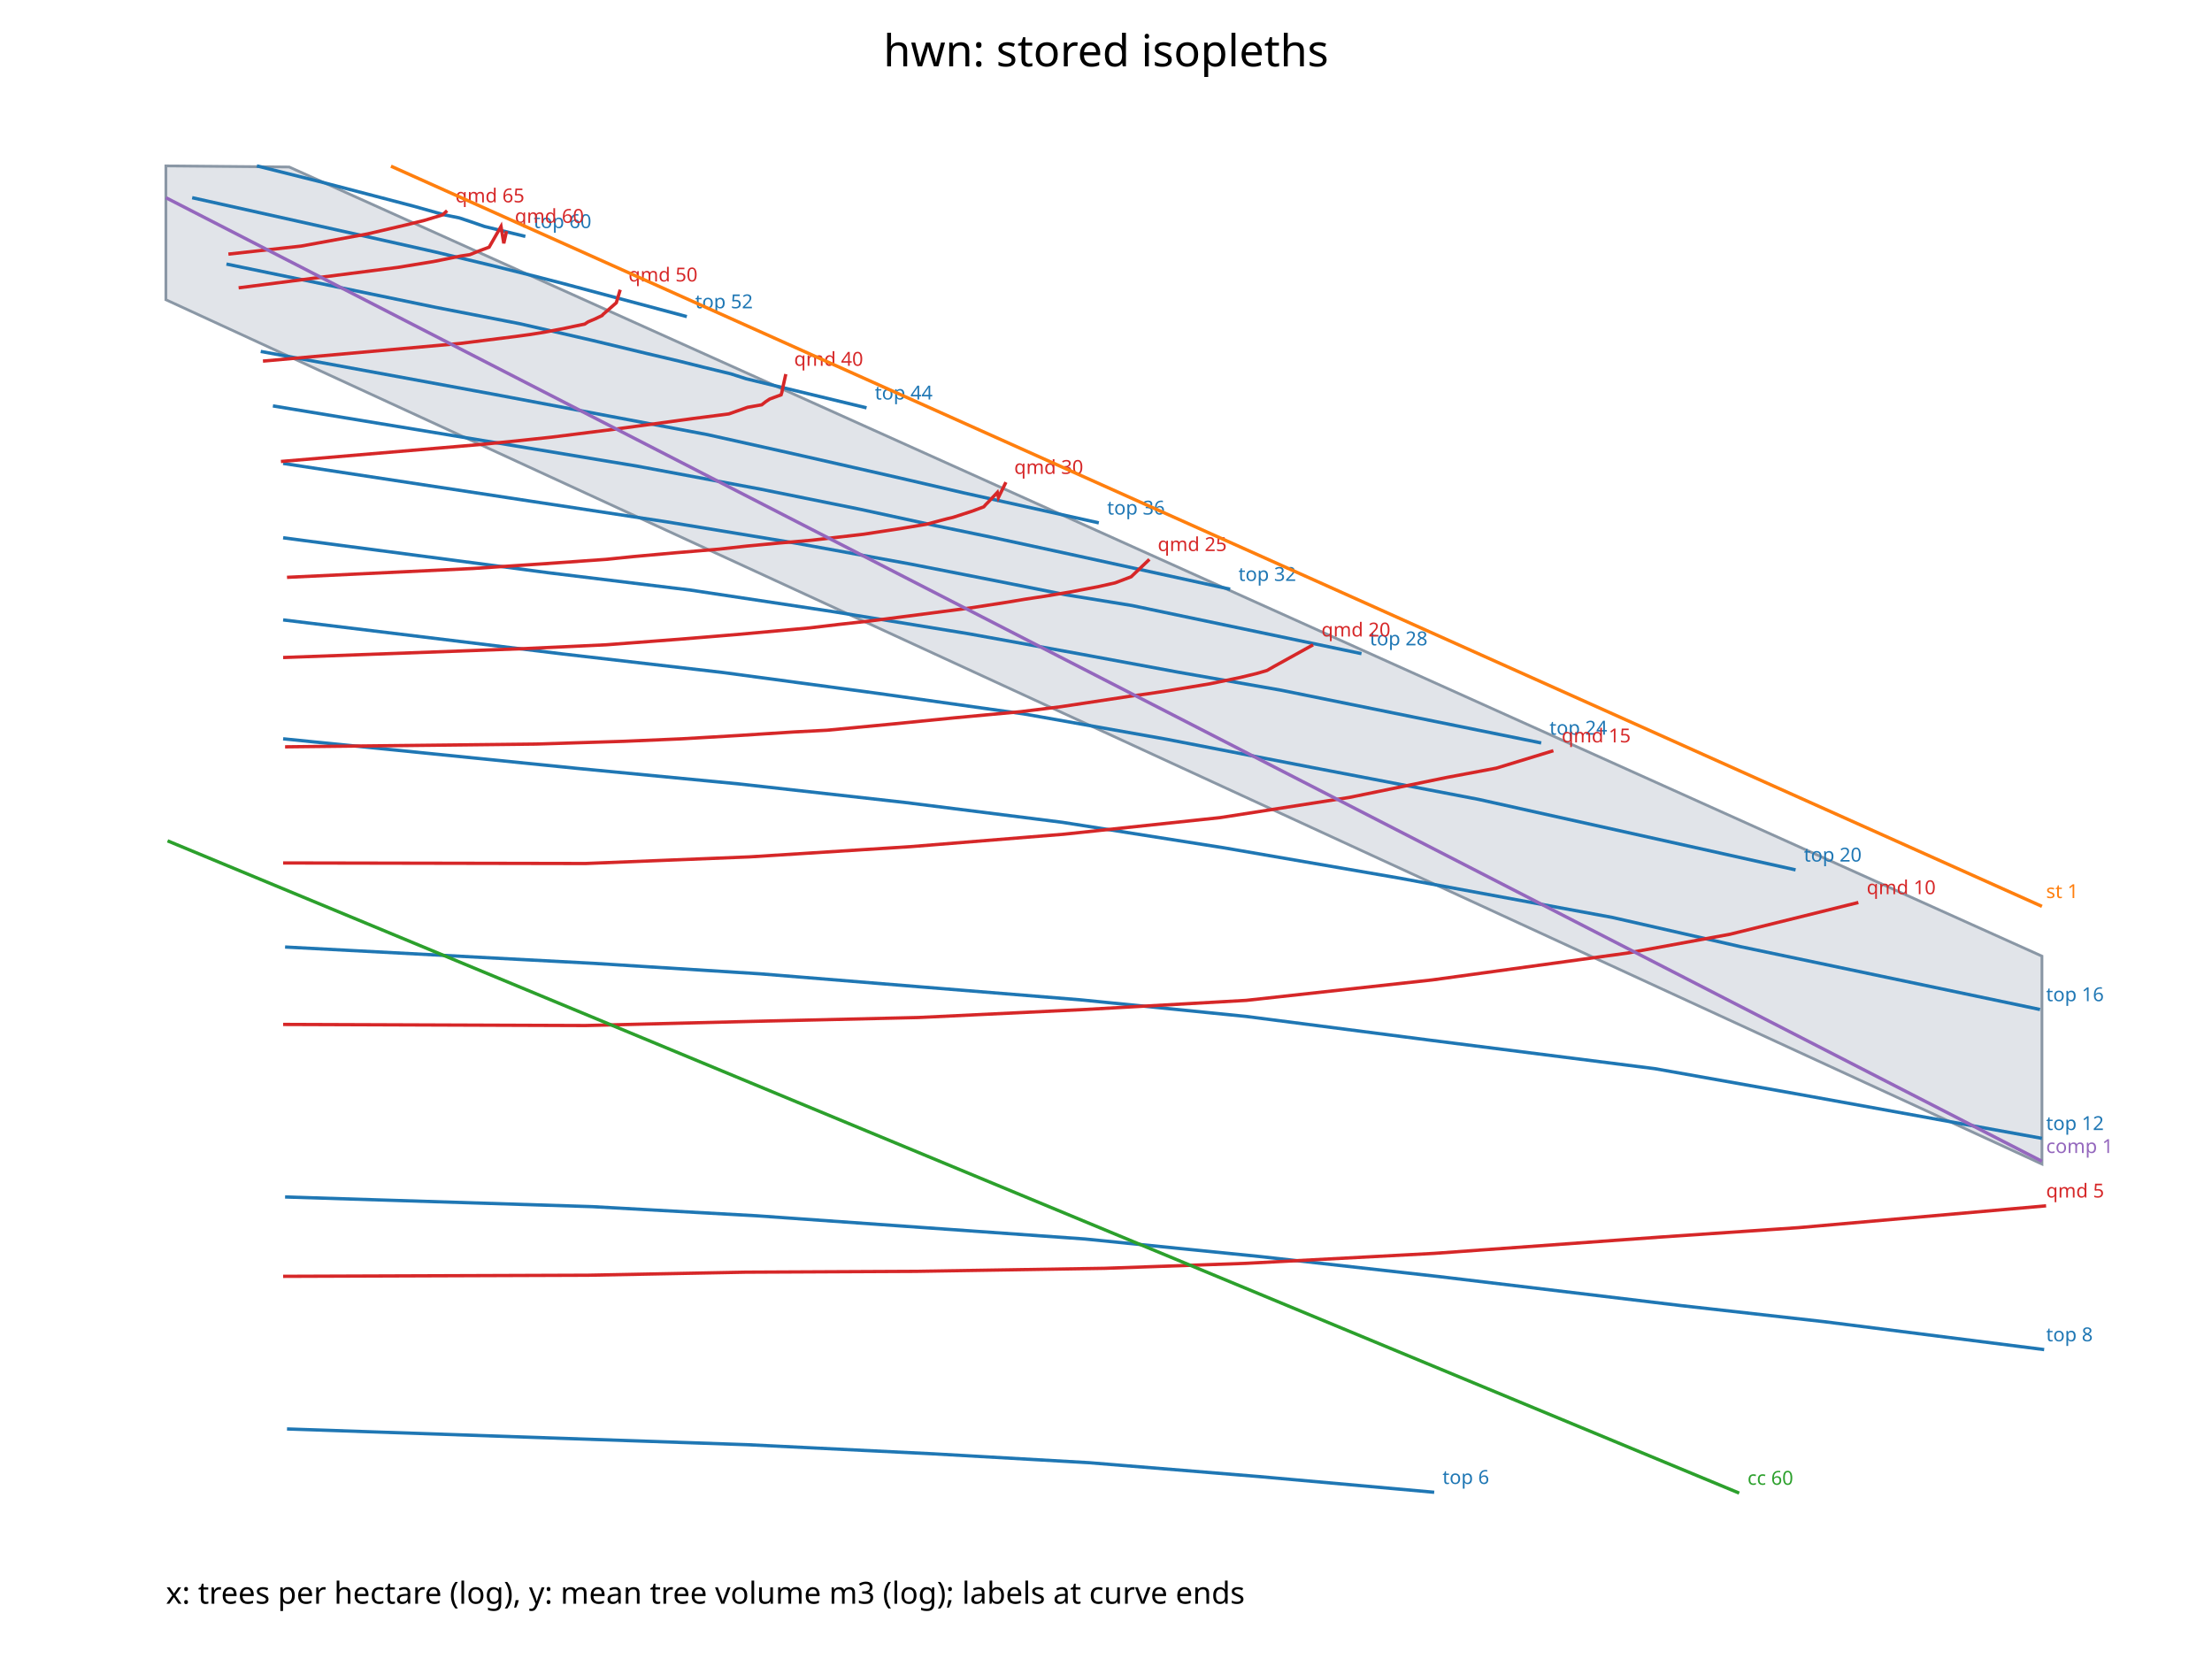
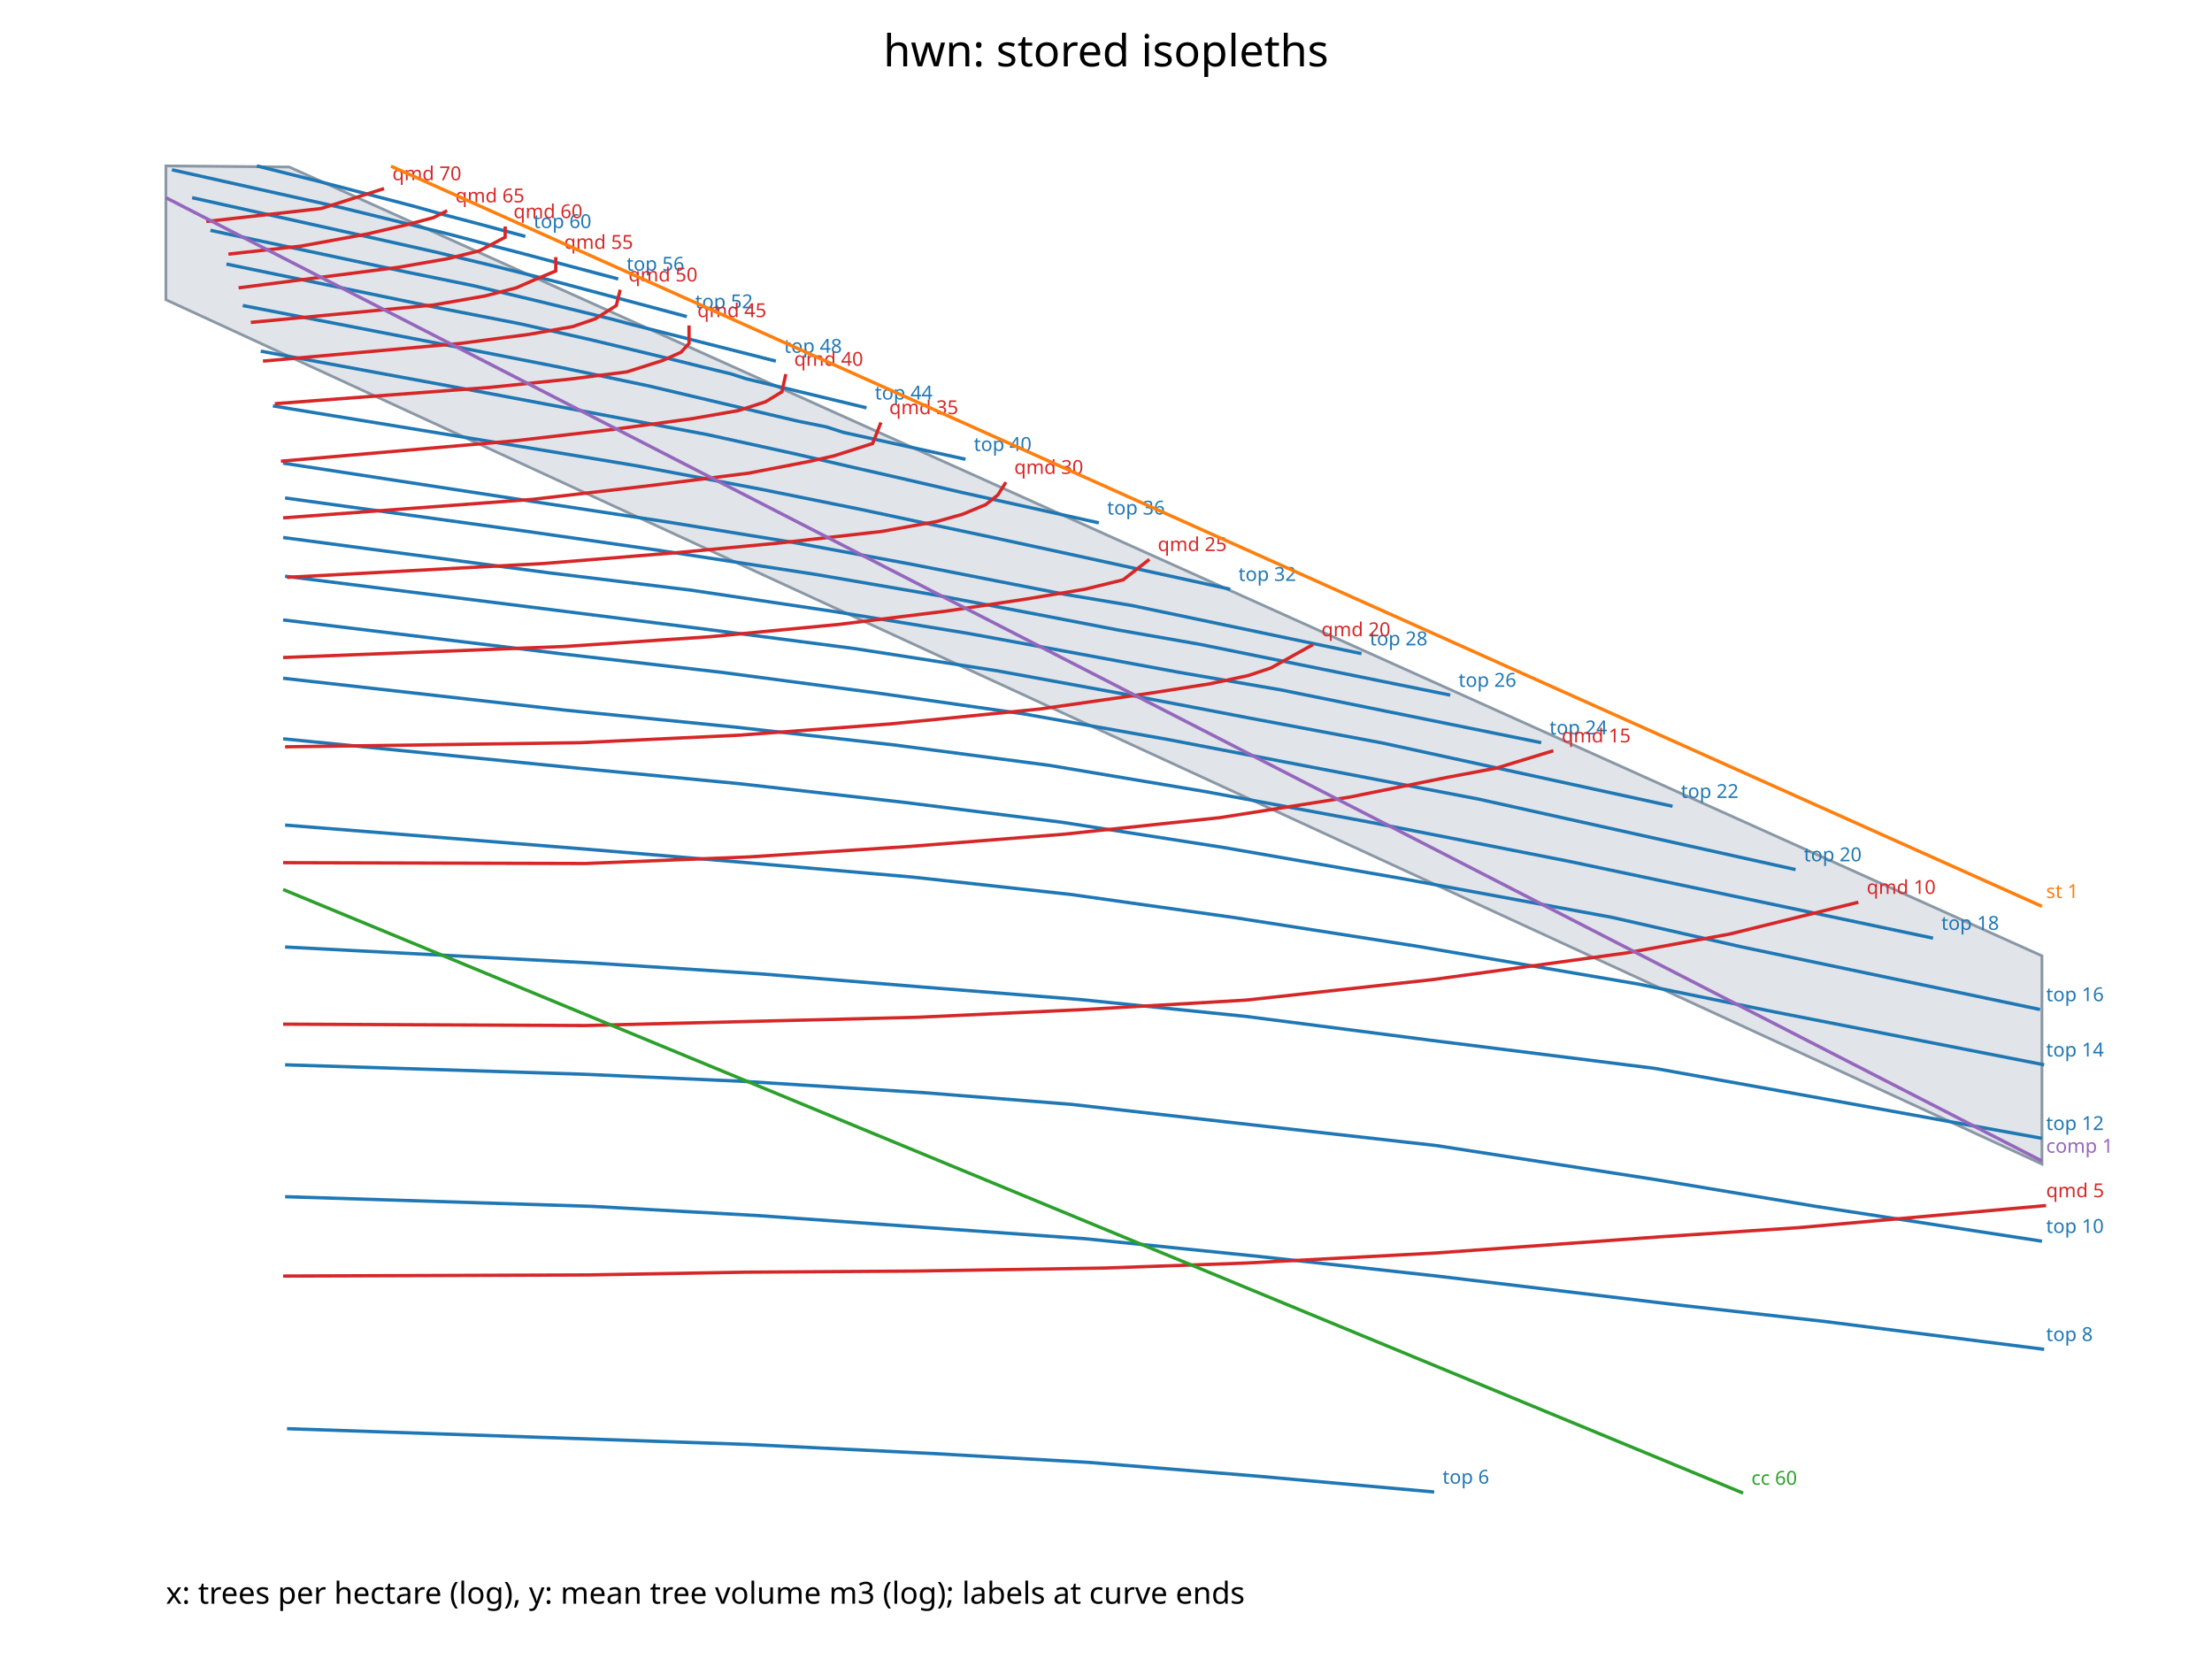
<svg xmlns="http://www.w3.org/2000/svg" viewBox="0 0 800 600">
  <rect width="100%" height="100%" fill="#ffffff" />
  <text x="400" y="24" text-anchor="middle" font-family="sans-serif" font-size="16">hwn: stored isopleths</text>
-   <polygon fill="#c9ced6" fill-opacity="0.55" stroke="#8a97a5" stroke-width="1" points="104.6,60.4 738.5,345.8 738.5,421.0 60.0,108.4 60.0,60.0" />
-   <polyline fill="none" stroke="#1f77b4" stroke-width="1.2" points="92.9,60.0 114.9,65.5 135.2,70.8 149.7,74.6 160.7,77.7 166.1,78.8 170.6,80.3 175.2,81.9 190.0,85.5" />
-   <text x="193.0" y="82.5" font-family="sans-serif" font-size="7" fill="#1f77b4">top 60</text>
+   <polygon fill="#c9ced6" fill-opacity="0.55" stroke="#8a97a5" stroke-width="1" points="104.6,60.4 738.5,345.7 738.5,421.0 60.0,108.4 60.0,60.0" />
+   <polyline fill="none" stroke="#1f77b4" stroke-width="1.2" points="103.8,516.7 270.4,522.4 337.6,525.7 393.8,528.9 455.1,533.9 518.7,539.6" />
+   <text x="521.7" y="536.6" font-family="sans-serif" font-size="7" fill="#1f77b4">top 6</text>
+   <polyline fill="none" stroke="#1f77b4" stroke-width="1.2" points="103.1,432.8 214.2,436.3 273.6,439.6 334.4,443.9 392.4,448.0 456.2,454.5 520.5,461.6 608.1,472.1 659.7,477.9 739.3,488.0" />
+   <text x="740.0" y="485.0" font-family="sans-serif" font-size="7" fill="#1f77b4">top 8</text>
+   <polyline fill="none" stroke="#1f77b4" stroke-width="1.2" points="103.1,385.1 210.7,388.5 269.1,391.1 334.4,395.2 387.4,399.4 447.4,406.2 519.4,414.3 599.3,426.7 656.7,436.3 738.5,448.9" />
+   <text x="740.0" y="445.9" font-family="sans-serif" font-size="7" fill="#1f77b4">top 10</text>
+   <polyline fill="none" stroke="#1f77b4" stroke-width="1.2" points="103.1,342.5 214.6,348.3 275.0,352.2 334.0,357.0 390.7,361.5 450.6,367.6 517.2,376.2 598.5,386.4 649.1,395.5 738.5,411.7" />
+   <text x="740.0" y="408.7" font-family="sans-serif" font-size="7" fill="#1f77b4">top 12</text>
+   <polyline fill="none" stroke="#1f77b4" stroke-width="1.2" points="103.1,298.4 213.1,307.2 270.1,312.0 329.9,317.2 387.3,323.5 446.7,331.9 512.4,342.2 592.5,355.9 641.9,366.0 739.3,385.1" />
+   <text x="740.0" y="382.1" font-family="sans-serif" font-size="7" fill="#1f77b4">top 14</text>
+   <polyline fill="none" stroke="#1f77b4" stroke-width="1.2" points="102.4,267.2 208.8,277.8 267.1,283.4 327.1,290.2 384.2,297.4 442.5,306.5 506.2,317.6 583.1,331.8 629.6,342.4 737.8,365.1" />
+   <text x="740.0" y="362.1" font-family="sans-serif" font-size="7" fill="#1f77b4">top 16</text>
+   <polyline fill="none" stroke="#1f77b4" stroke-width="1.2" points="102.4,245.3 205.0,256.9 266.2,263.0 323.2,269.4 379.5,276.8 436.0,286.3 496.2,297.5 567.4,311.5 699.1,339.3" />
+   <text x="702.1" y="336.3" font-family="sans-serif" font-size="7" fill="#1f77b4">top 18</text>
+   <polyline fill="none" stroke="#1f77b4" stroke-width="1.2" points="102.4,224.2 203.4,236.5 261.3,243.2 317.7,250.7 370.3,258.2 422.1,267.4 474.7,277.5 534.7,289.0 649.4,314.5" />
+   <text x="652.4" y="311.5" font-family="sans-serif" font-size="7" fill="#1f77b4">top 20</text>
+   <polyline fill="none" stroke="#1f77b4" stroke-width="1.2" points="103.1,208.4 201.0,220.7 255.5,227.6 309.3,234.6 360.6,242.6 407.0,251.1 451.4,259.6 499.9,268.7 604.9,291.6" />
+   <text x="607.9" y="288.6" font-family="sans-serif" font-size="7" fill="#1f77b4">top 22</text>
+   <polyline fill="none" stroke="#1f77b4" stroke-width="1.2" points="102.4,194.4 198.0,207.1 249.6,213.4 301.9,221.2 350.3,229.1 390.5,236.5 426.1,243.1 463.2,249.5 557.4,268.6" />
+   <text x="560.4" y="265.6" font-family="sans-serif" font-size="7" fill="#1f77b4">top 24</text>
+   <polyline fill="none" stroke="#1f77b4" stroke-width="1.2" points="103.1,180.1 189.3,192.0 238.0,199.0 294.7,207.7 339.4,215.4 374.6,222.1 404.1,227.8 433.8,233.0 524.5,251.4" />
+   <text x="527.5" y="248.4" font-family="sans-serif" font-size="7" fill="#1f77b4">top 26</text>
+   <polyline fill="none" stroke="#1f77b4" stroke-width="1.2" points="102.4,167.5 192.2,181.3 240.9,188.7 287.6,196.3 329.3,204.0 360.9,210.2 385.4,215.0 409.4,219.0 492.4,236.4" />
+   <text x="495.4" y="233.4" font-family="sans-serif" font-size="7" fill="#1f77b4">top 28</text>
+   <polyline fill="none" stroke="#1f77b4" stroke-width="1.2" points="98.7,146.8 187.8,161.4 230.5,168.5 275.0,176.9 311.6,184.3 338.3,190.0 358.6,194.3 386.8,200.4 444.9,213.1" />
+   <text x="447.9" y="210.1" font-family="sans-serif" font-size="7" fill="#1f77b4">top 32</text>
+   <polyline fill="none" stroke="#1f77b4" stroke-width="1.2" points="94.3,127.0 178.6,142.6 220.4,150.5 255.9,157.2 287.3,164.1 309.3,169.2 325.1,172.8 348.3,178.2 397.4,189.1" />
+   <text x="400.4" y="186.1" font-family="sans-serif" font-size="7" fill="#1f77b4">top 36</text>
+   <polyline fill="none" stroke="#1f77b4" stroke-width="1.2" points="87.8,110.5 169.3,126.3 202.4,132.8 234.7,139.6 262.2,146.1 278.7,150.0 288.5,152.3 298.9,154.4 305.1,156.4 349.2,166.1" />
+   <text x="352.2" y="163.1" font-family="sans-serif" font-size="7" fill="#1f77b4">top 40</text>
+   <polyline fill="none" stroke="#1f77b4" stroke-width="1.2" points="81.9,95.5 157.3,111.1 188.1,117.1 214.2,123.0 233.7,127.7 246.0,130.7 254.4,132.8 264.3,135.2 269.9,137.0 313.4,147.5" />
+   <text x="316.4" y="144.5" font-family="sans-serif" font-size="7" fill="#1f77b4">top 44</text>
+   <polyline fill="none" stroke="#1f77b4" stroke-width="1.2" points="76.1,83.3 146.6,98.3 171.1,103.3 193.8,108.7 210.6,112.8 221.2,115.4 228.6,117.4 280.6,130.6" />
+   <text x="283.6" y="127.6" font-family="sans-serif" font-size="7" fill="#1f77b4">top 48</text>
  <polyline fill="none" stroke="#1f77b4" stroke-width="1.2" points="69.5,71.5 134.6,86.0 157.3,91.1 177.8,96.0 194.2,100.1 203.5,102.5 248.4,114.5" />
  <text x="251.4" y="111.5" font-family="sans-serif" font-size="7" fill="#1f77b4">top 52</text>
-   <polyline fill="none" stroke="#1f77b4" stroke-width="1.2" points="81.9,95.5 157.3,111.1 188.1,117.1 214.2,123.1 233.7,127.8 246.0,130.7 254.4,132.8 264.3,135.2 269.9,137.0 313.4,147.5" />
-   <text x="316.4" y="144.5" font-family="sans-serif" font-size="7" fill="#1f77b4">top 44</text>
-   <polyline fill="none" stroke="#1f77b4" stroke-width="1.2" points="94.3,127.1 178.6,142.6 220.4,150.5 255.9,157.2 287.3,164.2 309.3,169.2 325.1,172.8 348.3,178.2 397.4,189.1" />
-   <text x="400.4" y="186.1" font-family="sans-serif" font-size="7" fill="#1f77b4">top 36</text>
-   <polyline fill="none" stroke="#1f77b4" stroke-width="1.2" points="98.7,146.8 187.8,161.5 230.5,168.6 275.0,176.9 311.6,184.3 338.3,190.1 358.6,194.3 386.8,200.4 444.9,213.1" />
-   <text x="447.9" y="210.1" font-family="sans-serif" font-size="7" fill="#1f77b4">top 32</text>
-   <polyline fill="none" stroke="#1f77b4" stroke-width="1.2" points="102.4,167.6 192.2,181.3 240.9,188.7 287.6,196.4 329.3,204.0 360.9,210.2 385.4,215.1 409.4,219.0 492.4,236.4" />
-   <text x="495.4" y="233.4" font-family="sans-serif" font-size="7" fill="#1f77b4">top 28</text>
-   <polyline fill="none" stroke="#1f77b4" stroke-width="1.2" points="102.4,194.5 198.0,207.1 249.6,213.4 301.9,221.3 350.3,229.2 390.5,236.5 426.1,243.1 463.2,249.6 557.4,268.7" />
-   <text x="560.4" y="265.7" font-family="sans-serif" font-size="7" fill="#1f77b4">top 24</text>
-   <polyline fill="none" stroke="#1f77b4" stroke-width="1.2" points="102.4,224.2 203.4,236.5 261.3,243.2 317.7,250.8 370.3,258.2 422.1,267.4 474.7,277.6 534.7,289.1 649.4,314.6" />
-   <text x="652.4" y="311.6" font-family="sans-serif" font-size="7" fill="#1f77b4">top 20</text>
-   <polyline fill="none" stroke="#1f77b4" stroke-width="1.2" points="102.4,267.2 208.8,277.9 267.1,283.5 327.1,290.2 384.2,297.4 442.5,306.6 506.2,317.6 583.1,331.8 629.6,342.4 737.8,365.1" />
-   <text x="740.0" y="362.1" font-family="sans-serif" font-size="7" fill="#1f77b4">top 16</text>
-   <polyline fill="none" stroke="#1f77b4" stroke-width="1.2" points="103.1,342.5 214.6,348.4 275.0,352.2 334.0,357.0 390.7,361.6 450.6,367.6 517.2,376.2 598.5,386.5 649.1,395.5 738.5,411.7" />
-   <text x="740.0" y="408.7" font-family="sans-serif" font-size="7" fill="#1f77b4">top 12</text>
-   <polyline fill="none" stroke="#1f77b4" stroke-width="1.2" points="103.1,432.9 214.2,436.4 273.6,439.7 334.4,444.0 392.4,448.1 456.2,454.5 520.5,461.7 608.1,472.2 659.7,478.0 739.3,488.1" />
-   <text x="740.0" y="485.1" font-family="sans-serif" font-size="7" fill="#1f77b4">top 8</text>
-   <polyline fill="none" stroke="#1f77b4" stroke-width="1.2" points="103.8,516.8 270.4,522.5 337.6,525.8 393.8,529.0 455.1,534.0 518.7,539.7" />
-   <text x="521.7" y="536.7" font-family="sans-serif" font-size="7" fill="#1f77b4">top 6</text>
-   <polyline fill="none" stroke="#d62728" stroke-width="1.2" points="82.6,91.9 108.9,89.0 132.9,84.6 146.6,81.4 153.5,79.7 156.8,78.7 160.1,77.7 161.7,76.2" />
+   <polyline fill="none" stroke="#1f77b4" stroke-width="1.2" points="62.2,61.4 123.5,75.1 147.1,80.9 163.6,85.0 177.8,88.8 186.0,90.9 223.6,100.9" />
+   <text x="226.6" y="97.9" font-family="sans-serif" font-size="7" fill="#1f77b4">top 56</text>
+   <polyline fill="none" stroke="#1f77b4" stroke-width="1.2" points="92.9,60.0 114.9,65.5 135.2,70.8 149.7,74.6 160.7,77.7 170.6,80.3 190.0,85.5" />
+   <text x="193.0" y="82.5" font-family="sans-serif" font-size="7" fill="#1f77b4">top 60</text>
+   <polyline fill="none" stroke="#d62728" stroke-width="1.2" points="102.4,461.5 212.7,461.1 269.6,460.1 331.0,459.7 399.6,458.6 450.7,456.8 518.7,453.2 600.5,447.3 650.4,444.0 740.0,436.0" />
+   <text x="740.0" y="433.0" font-family="sans-serif" font-size="7" fill="#d62728">qmd 5</text>
+   <polyline fill="none" stroke="#d62728" stroke-width="1.2" points="102.4,370.4 211.7,370.9 271.8,369.4 332.1,367.9 392.3,365.1 450.7,361.7 518.0,354.3 588.5,344.6 625.6,337.8 672.1,326.3" />
+   <text x="675.1" y="323.3" font-family="sans-serif" font-size="7" fill="#d62728">qmd 10</text>
+   <polyline fill="none" stroke="#d62728" stroke-width="1.2" points="102.4,312.0 211.7,312.3 271.1,309.9 329.3,306.1 384.8,301.7 441.3,295.7 488.0,288.3 523.1,281.2 541.2,277.8 561.8,271.5" />
+   <text x="564.8" y="268.5" font-family="sans-serif" font-size="7" fill="#d62728">qmd 15</text>
+   <polyline fill="none" stroke="#d62728" stroke-width="1.2" points="103.1,270.1 209.9,268.6 267.1,265.9 322.2,261.8 376.3,256.4 415.3,250.8 437.6,247.3 451.5,244.3 459.6,241.6 474.9,233.1" />
+   <text x="477.9" y="230.1" font-family="sans-serif" font-size="7" fill="#d62728">qmd 20</text>
+   <polyline fill="none" stroke="#d62728" stroke-width="1.2" points="102.4,237.8 204.3,233.8 256.5,230.3 303.6,225.8 342.3,221.0 370.8,216.7 392.3,213.1 406.2,209.7 415.7,202.3" />
+   <text x="418.7" y="199.3" font-family="sans-serif" font-size="7" fill="#d62728">qmd 25</text>
+   <polyline fill="none" stroke="#d62728" stroke-width="1.2" points="103.8,208.8 196.6,203.8 244.5,199.9 281.7,196.4 318.9,192.2 338.8,188.6 348.1,186.0 356.5,182.5 360.9,179.0 363.8,174.4" />
+   <text x="366.8" y="171.4" font-family="sans-serif" font-size="7" fill="#d62728">qmd 30</text>
+   <polyline fill="none" stroke="#d62728" stroke-width="1.2" points="102.4,187.3 192.6,180.6 235.3,175.6 270.9,171.1 292.6,166.9 301.5,164.9 315.6,160.4 318.6,152.8" />
+   <text x="321.6" y="149.8" font-family="sans-serif" font-size="7" fill="#d62728">qmd 35</text>
+   <polyline fill="none" stroke="#d62728" stroke-width="1.2" points="101.6,166.8 186.4,159.4 222.5,155.2 250.4,151.4 267.0,148.5 276.9,145.3 282.8,141.7 284.2,135.3" />
+   <text x="287.2" y="132.3" font-family="sans-serif" font-size="7" fill="#d62728">qmd 40</text>
+   <polyline fill="none" stroke="#d62728" stroke-width="1.2" points="99.4,146.0 177.2,140.1 206.2,137.1 226.7,134.5 239.6,130.4 246.3,127.4 249.2,124.2 249.2,117.7" />
+   <text x="252.2" y="114.7" font-family="sans-serif" font-size="7" fill="#d62728">qmd 45</text>
+   <polyline fill="none" stroke="#d62728" stroke-width="1.2" points="95.1,130.6 166.5,124.2 191.5,120.9 207.2,118.1 215.3,115.3 218.8,113.1 222.9,110.5 224.3,104.8" />
+   <text x="227.3" y="101.8" font-family="sans-serif" font-size="7" fill="#d62728">qmd 50</text>
+   <polyline fill="none" stroke="#d62728" stroke-width="1.2" points="90.7,116.6 156.8,110.3 175.6,107.0 186.7,104.1 193.3,101.2 201.0,98.0 201.0,93.0" />
+   <text x="204.0" y="90.0" font-family="sans-serif" font-size="7" fill="#d62728">qmd 55</text>
+   <polyline fill="none" stroke="#d62728" stroke-width="1.2" points="86.3,104.1 143.9,96.7 161.7,93.6 173.4,90.7 182.7,85.8 182.7,81.9" />
+   <text x="185.7" y="78.9" font-family="sans-serif" font-size="7" fill="#d62728">qmd 60</text>
+   <polyline fill="none" stroke="#d62728" stroke-width="1.2" points="82.6,91.9 108.9,89.0 132.9,84.6 146.6,81.4 156.8,78.7 161.7,76.2" />
  <text x="164.7" y="73.2" font-family="sans-serif" font-size="7" fill="#d62728">qmd 65</text>
-   <polyline fill="none" stroke="#d62728" stroke-width="1.2" points="86.3,104.1 143.9,96.7 156.7,94.6 161.7,93.6 166.6,92.6 169.9,92.1 173.4,90.7 176.9,89.4 181.2,81.9 182.2,88.0 182.7,85.8 183.2,83.6" />
-   <text x="186.2" y="80.6" font-family="sans-serif" font-size="7" fill="#d62728">qmd 60</text>
-   <polyline fill="none" stroke="#d62728" stroke-width="1.2" points="95.1,130.6 166.5,124.2 186.4,121.7 191.5,121.0 196.6,120.2 202.9,119.0 207.2,118.1 211.5,117.2 212.7,116.4 215.3,115.3 217.6,114.2 217.8,114.1 218.0,113.8 218.8,113.1 222.9,109.5 224.3,104.8" />
-   <text x="227.3" y="101.8" font-family="sans-serif" font-size="7" fill="#d62728">qmd 50</text>
-   <polyline fill="none" stroke="#d62728" stroke-width="1.2" points="101.6,166.9 173.3,160.8 186.4,159.5 199.5,158.1 222.5,155.2 250.4,151.4 263.6,149.7 267.0,148.5 270.4,147.3 275.5,146.4 276.9,145.3 278.4,144.3 282.5,142.8 282.8,141.8 283.0,140.7 284.2,135.3" />
-   <text x="287.2" y="132.3" font-family="sans-serif" font-size="7" fill="#d62728">qmd 40</text>
-   <polyline fill="none" stroke="#d62728" stroke-width="1.2" points="103.8,208.8 171.1,205.6 196.6,203.9 219.2,202.3 229.0,201.3 244.5,199.9 260.1,198.6 270.0,197.5 281.7,196.4 293.4,195.4 312.4,193.2 318.9,192.2 325.5,191.2 335.1,189.6 338.8,188.6 342.6,187.6 344.7,187.1 348.1,186.0 351.5,184.9 355.8,183.3 356.5,182.5 357.3,181.7 360.7,178.1 360.9,179.0 361.1,179.9 363.8,174.4" />
-   <text x="366.8" y="171.4" font-family="sans-serif" font-size="7" fill="#d62728">qmd 30</text>
-   <polyline fill="none" stroke="#d62728" stroke-width="1.2" points="102.4,237.8 189.3,234.6 204.3,233.9 219.2,233.2 245.5,231.2 256.5,230.3 267.4,229.4 292.7,227.1 303.6,225.8 314.5,224.6 333.9,222.1 342.3,221.0 350.7,219.9 363.6,217.9 370.8,216.7 378.1,215.6 387.6,214.0 392.3,213.1 397.1,212.2 403.3,210.8 406.2,209.7 409.1,208.6 415.7,202.3" />
-   <text x="418.7" y="199.3" font-family="sans-serif" font-size="7" fill="#d62728">qmd 25</text>
-   <polyline fill="none" stroke="#d62728" stroke-width="1.2" points="103.1,270.1 193.9,269.1 209.9,268.6 225.8,268.1 246.6,267.2 267.1,266.0 287.5,264.7 299.1,264.1 322.2,261.9 345.3,259.6 369.0,257.4 376.3,256.5 383.6,255.6 408.7,251.8 415.3,250.9 421.9,249.9 437.6,247.3 448.6,245.0 451.5,244.3 454.4,243.6 458.2,242.5 459.6,241.7 461.0,240.9 474.9,233.2" />
-   <text x="477.9" y="230.2" font-family="sans-serif" font-size="7" fill="#d62728">qmd 20</text>
-   <polyline fill="none" stroke="#d62728" stroke-width="1.2" points="102.4,312.1 211.7,312.3 271.1,309.9 329.3,306.2 384.8,301.7 441.3,295.7 488.0,288.4 523.1,281.2 541.2,277.8 561.8,271.5" />
-   <text x="564.8" y="268.5" font-family="sans-serif" font-size="7" fill="#d62728">qmd 15</text>
-   <polyline fill="none" stroke="#d62728" stroke-width="1.2" points="102.4,370.5 211.7,370.9 271.8,369.4 332.1,368.0 392.3,365.1 450.7,361.8 518.0,354.4 588.5,344.7 625.6,337.9 672.1,326.4" />
-   <text x="675.1" y="323.4" font-family="sans-serif" font-size="7" fill="#d62728">qmd 10</text>
-   <polyline fill="none" stroke="#d62728" stroke-width="1.2" points="102.4,461.6 212.7,461.2 269.6,460.1 331.0,459.8 399.6,458.7 450.7,456.9 518.7,453.3 600.5,447.4 650.4,444.0 740.0,436.1" />
-   <text x="740.0" y="433.1" font-family="sans-serif" font-size="7" fill="#d62728">qmd 5</text>
-   <polyline fill="none" stroke="#9467bd" stroke-width="1.2" points="60.0,71.5 738.5,420.0" />
-   <text x="740.0" y="417.0" font-family="sans-serif" font-size="7" fill="#9467bd">comp 1</text>
+   <polyline fill="none" stroke="#d62728" stroke-width="1.2" points="74.6,80.1 116.2,75.4 138.9,68.2" />
+   <text x="141.9" y="65.2" font-family="sans-serif" font-size="7" fill="#d62728">qmd 70</text>
+   <polyline fill="none" stroke="#9467bd" stroke-width="1.2" points="60.0,71.5 738.5,419.9" />
+   <text x="740.0" y="416.9" font-family="sans-serif" font-size="7" fill="#9467bd">comp 1</text>
  <polyline fill="none" stroke="#ff7f0e" stroke-width="1.2" points="141.4,60.1 738.5,327.8" />
  <text x="740.0" y="324.8" font-family="sans-serif" font-size="7" fill="#ff7f0e">st 1</text>
-   <polyline fill="none" stroke="#2ca02c" stroke-width="1.2" points="60.6,304.1 629.0,540.0" />
-   <text x="632.0" y="537.0" font-family="sans-serif" font-size="7" fill="#2ca02c">cc 60</text>
+   <polyline fill="none" stroke="#2ca02c" stroke-width="1.2" points="102.4,321.7 630.4,540.0" />
+   <text x="633.4" y="537.0" font-family="sans-serif" font-size="7" fill="#2ca02c">cc 60</text>
  <text x="60" y="580" font-family="sans-serif" font-size="11">x: trees per hectare (log), y: mean tree volume m3 (log); labels at curve ends</text>
</svg>
